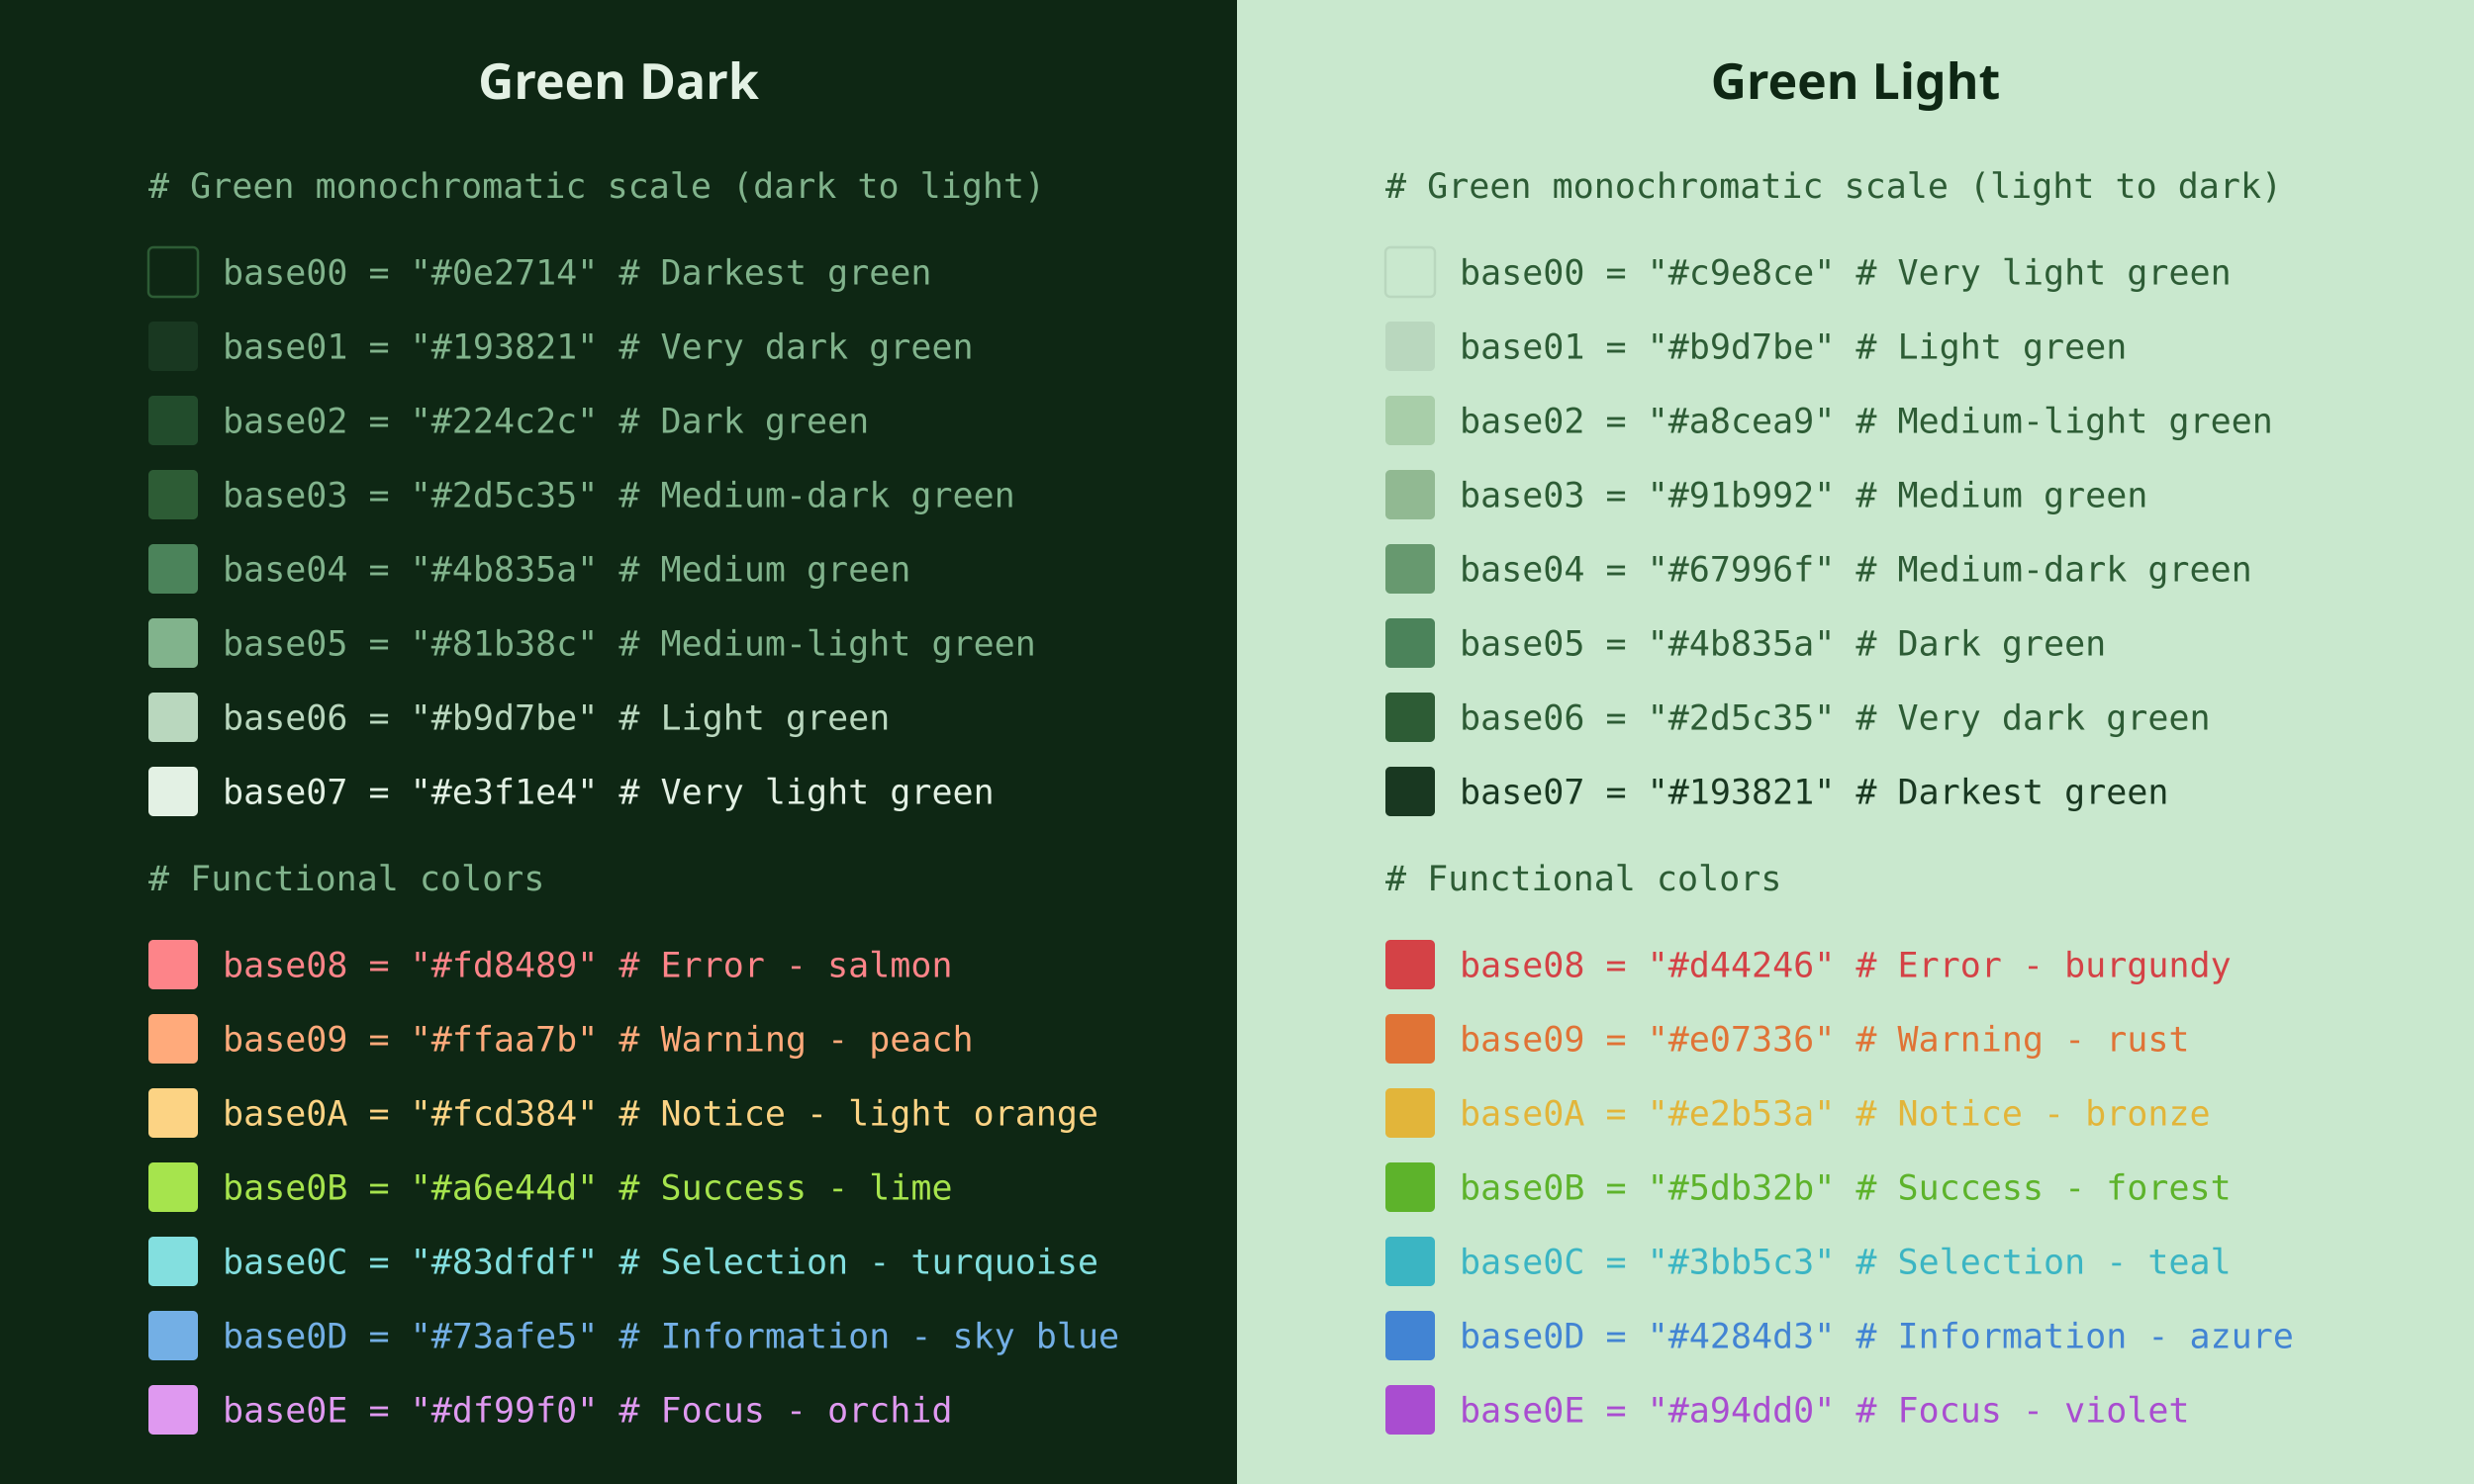
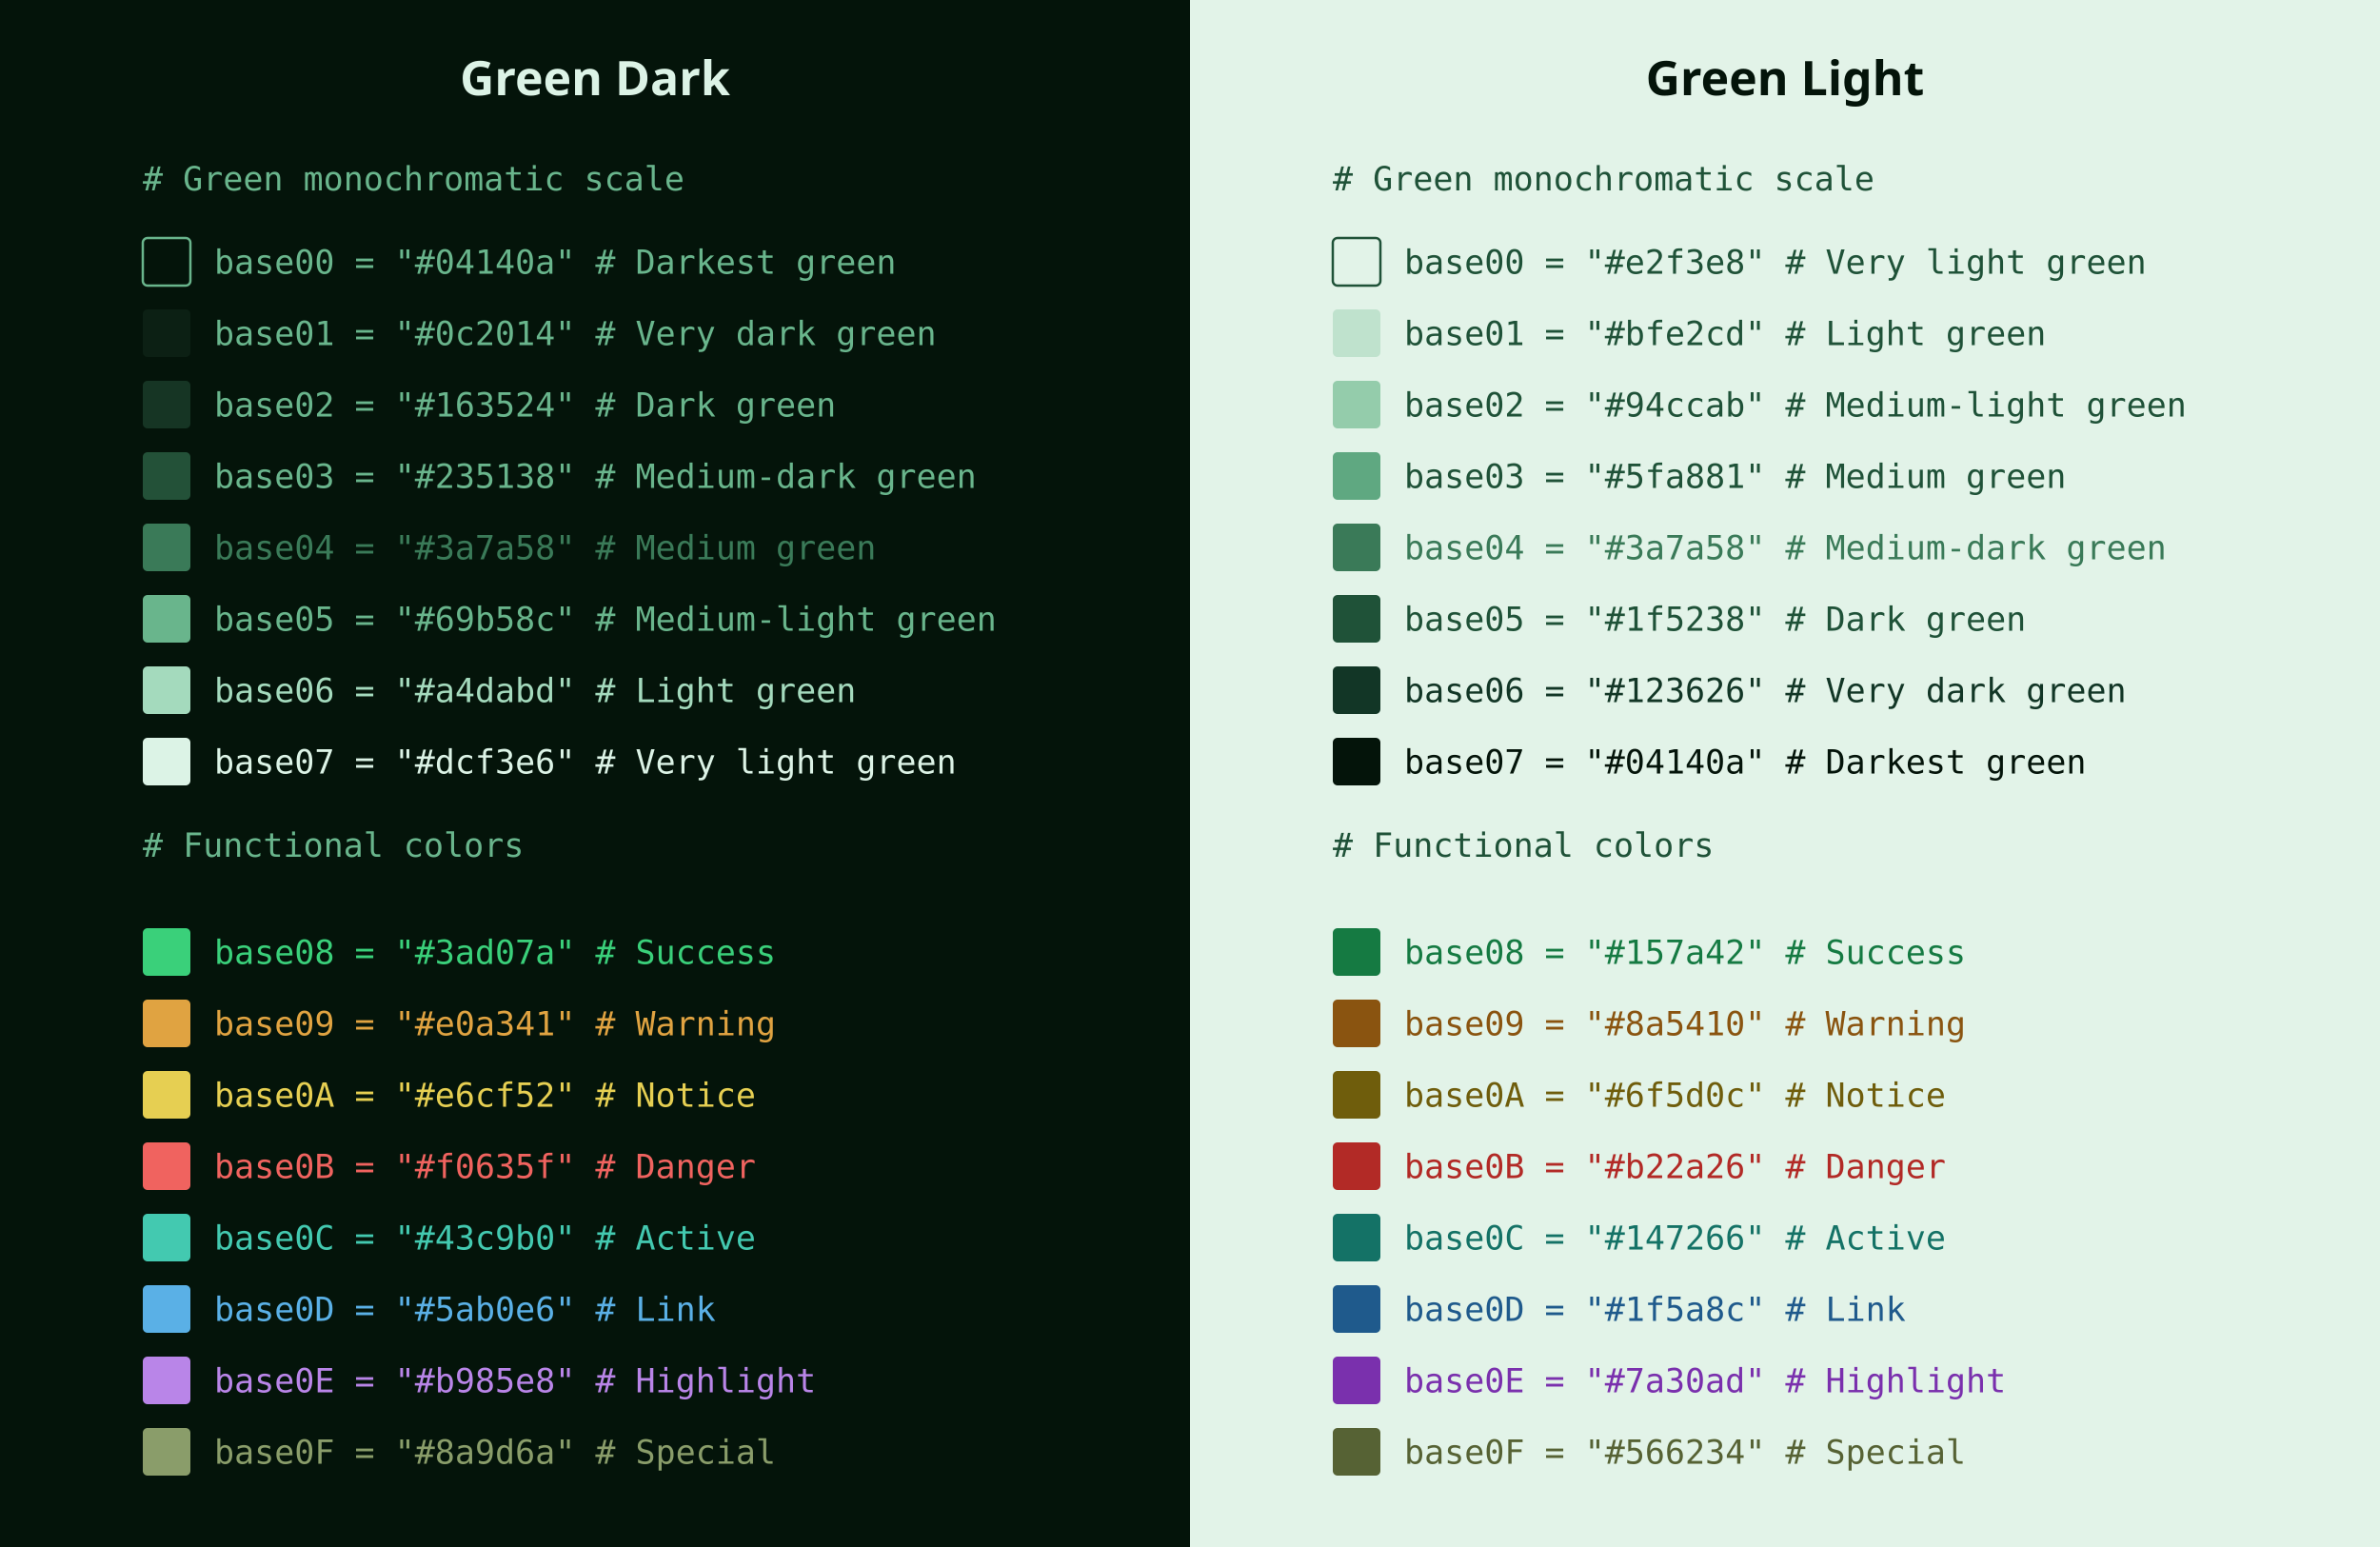
- <svg xmlns="http://www.w3.org/2000/svg" width="1000" height="600" viewBox="0 0 1000 600">
-   <rect x="0" y="0" width="500" height="600" fill="#0e2714" />
-   <rect x="500" y="0" width="500" height="600" fill="#c9e8ce" />
-   <text x="250" y="40" font-family="sans-serif" font-size="20" font-weight="bold" text-anchor="middle" fill="#e3f1e4">Green Dark</text>
-   <text x="750" y="40" font-family="sans-serif" font-size="20" font-weight="bold" text-anchor="middle" fill="#0e2714">Green Light</text>
-   <text x="60" y="80" font-family="monospace" font-size="14" fill="#81b38c"># Green monochromatic scale (dark to light)</text>
-   <rect x="60" y="100" width="20" height="20" rx="2" fill="#0e2714" stroke="#2d5c35" stroke-width="1" />
-   <text x="90" y="115" font-family="monospace" font-size="14" fill="#81b38c">base00 = "#0e2714" # Darkest green</text>
-   <rect x="60" y="130" width="20" height="20" rx="2" fill="#193821" />
-   <text x="90" y="145" font-family="monospace" font-size="14" fill="#81b38c">base01 = "#193821" # Very dark green</text>
-   <rect x="60" y="160" width="20" height="20" rx="2" fill="#224c2c" />
-   <text x="90" y="175" font-family="monospace" font-size="14" fill="#81b38c">base02 = "#224c2c" # Dark green</text>
-   <rect x="60" y="190" width="20" height="20" rx="2" fill="#2d5c35" />
-   <text x="90" y="205" font-family="monospace" font-size="14" fill="#81b38c">base03 = "#2d5c35" # Medium-dark green</text>
-   <rect x="60" y="220" width="20" height="20" rx="2" fill="#4b835a" />
-   <text x="90" y="235" font-family="monospace" font-size="14" fill="#81b38c">base04 = "#4b835a" # Medium green</text>
-   <rect x="60" y="250" width="20" height="20" rx="2" fill="#81b38c" />
-   <text x="90" y="265" font-family="monospace" font-size="14" fill="#81b38c">base05 = "#81b38c" # Medium-light green</text>
-   <rect x="60" y="280" width="20" height="20" rx="2" fill="#b9d7be" />
-   <text x="90" y="295" font-family="monospace" font-size="14" fill="#b9d7be">base06 = "#b9d7be" # Light green</text>
-   <rect x="60" y="310" width="20" height="20" rx="2" fill="#e3f1e4" />
-   <text x="90" y="325" font-family="monospace" font-size="14" fill="#e3f1e4">base07 = "#e3f1e4" # Very light green</text>
-   <text x="60" y="360" font-family="monospace" font-size="14" fill="#81b38c"># Functional colors</text>
-   <rect x="60" y="380" width="20" height="20" rx="2" fill="#fd8489" />
-   <text x="90" y="395" font-family="monospace" font-size="14" fill="#fd8489">base08 = "#fd8489" # Error - salmon</text>
-   <rect x="60" y="410" width="20" height="20" rx="2" fill="#ffaa7b" />
-   <text x="90" y="425" font-family="monospace" font-size="14" fill="#ffaa7b">base09 = "#ffaa7b" # Warning - peach</text>
-   <rect x="60" y="440" width="20" height="20" rx="2" fill="#fcd384" />
-   <text x="90" y="455" font-family="monospace" font-size="14" fill="#fcd384">base0A = "#fcd384" # Notice - light orange</text>
-   <rect x="60" y="470" width="20" height="20" rx="2" fill="#a6e44d" />
-   <text x="90" y="485" font-family="monospace" font-size="14" fill="#a6e44d">base0B = "#a6e44d" # Success - lime</text>
-   <rect x="60" y="500" width="20" height="20" rx="2" fill="#83dfdf" />
-   <text x="90" y="515" font-family="monospace" font-size="14" fill="#83dfdf">base0C = "#83dfdf" # Selection - turquoise</text>
-   <rect x="60" y="530" width="20" height="20" rx="2" fill="#73afe5" />
-   <text x="90" y="545" font-family="monospace" font-size="14" fill="#73afe5">base0D = "#73afe5" # Information - sky blue</text>
-   <rect x="60" y="560" width="20" height="20" rx="2" fill="#df99f0" />
-   <text x="90" y="575" font-family="monospace" font-size="14" fill="#df99f0">base0E = "#df99f0" # Focus - orchid</text>
-   <text x="560" y="80" font-family="monospace" font-size="14" fill="#2d5c35"># Green monochromatic scale (light to dark)</text>
-   <rect x="560" y="100" width="20" height="20" rx="2" fill="#c9e8ce" stroke="#b9d7be" stroke-width="1" />
-   <text x="590" y="115" font-family="monospace" font-size="14" fill="#2d5c35">base00 = "#c9e8ce" # Very light green</text>
-   <rect x="560" y="130" width="20" height="20" rx="2" fill="#b9d7be" />
-   <text x="590" y="145" font-family="monospace" font-size="14" fill="#2d5c35">base01 = "#b9d7be" # Light green</text>
-   <rect x="560" y="160" width="20" height="20" rx="2" fill="#a8cea9" />
-   <text x="590" y="175" font-family="monospace" font-size="14" fill="#2d5c35">base02 = "#a8cea9" # Medium-light green</text>
-   <rect x="560" y="190" width="20" height="20" rx="2" fill="#91b992" />
-   <text x="590" y="205" font-family="monospace" font-size="14" fill="#2d5c35">base03 = "#91b992" # Medium green</text>
-   <rect x="560" y="220" width="20" height="20" rx="2" fill="#67996f" />
-   <text x="590" y="235" font-family="monospace" font-size="14" fill="#2d5c35">base04 = "#67996f" # Medium-dark green</text>
-   <rect x="560" y="250" width="20" height="20" rx="2" fill="#4b835a" />
-   <text x="590" y="265" font-family="monospace" font-size="14" fill="#2d5c35">base05 = "#4b835a" # Dark green</text>
-   <rect x="560" y="280" width="20" height="20" rx="2" fill="#2d5c35" />
-   <text x="590" y="295" font-family="monospace" font-size="14" fill="#2d5c35">base06 = "#2d5c35" # Very dark green</text>
-   <rect x="560" y="310" width="20" height="20" rx="2" fill="#193821" />
-   <text x="590" y="325" font-family="monospace" font-size="14" fill="#193821">base07 = "#193821" # Darkest green</text>
-   <text x="560" y="360" font-family="monospace" font-size="14" fill="#2d5c35"># Functional colors</text>
-   <rect x="560" y="380" width="20" height="20" rx="2" fill="#d44246" />
-   <text x="590" y="395" font-family="monospace" font-size="14" fill="#d44246">base08 = "#d44246" # Error - burgundy</text>
-   <rect x="560" y="410" width="20" height="20" rx="2" fill="#e07336" />
-   <text x="590" y="425" font-family="monospace" font-size="14" fill="#e07336">base09 = "#e07336" # Warning - rust</text>
-   <rect x="560" y="440" width="20" height="20" rx="2" fill="#e2b53a" />
-   <text x="590" y="455" font-family="monospace" font-size="14" fill="#e2b53a">base0A = "#e2b53a" # Notice - bronze</text>
-   <rect x="560" y="470" width="20" height="20" rx="2" fill="#5db32b" />
-   <text x="590" y="485" font-family="monospace" font-size="14" fill="#5db32b">base0B = "#5db32b" # Success - forest</text>
-   <rect x="560" y="500" width="20" height="20" rx="2" fill="#3bb5c3" />
-   <text x="590" y="515" font-family="monospace" font-size="14" fill="#3bb5c3">base0C = "#3bb5c3" # Selection - teal</text>
-   <rect x="560" y="530" width="20" height="20" rx="2" fill="#4284d3" />
-   <text x="590" y="545" font-family="monospace" font-size="14" fill="#4284d3">base0D = "#4284d3" # Information - azure</text>
-   <rect x="560" y="560" width="20" height="20" rx="2" fill="#a94dd0" />
-   <text x="590" y="575" font-family="monospace" font-size="14" fill="#a94dd0">base0E = "#a94dd0" # Focus - violet</text>
+ <svg xmlns="http://www.w3.org/2000/svg" width="1000" height="650" viewBox="0 0 1000 650">
+   <rect x="0" y="0" width="500" height="650" fill="#04140a" />
+   <rect x="500" y="0" width="500" height="650" fill="#e2f3e8" />
+   <text x="250" y="40" font-family="sans-serif" font-size="20" font-weight="bold" text-anchor="middle" fill="#dcf3e6">Green Dark</text>
+   <text x="60" y="80" font-family="monospace" font-size="14" fill="#69b58c"># Green monochromatic scale</text>
+   <rect x="60" y="100" width="20" height="20" rx="2" fill="#04140a" stroke="#69b58c" stroke-width="1" />
+   <text x="90" y="115" font-family="monospace" font-size="14" fill="#69b58c">base00 = "#04140a" # Darkest green</text>
+   <rect x="60" y="130" width="20" height="20" rx="2" fill="#0c2014" />
+   <text x="90" y="145" font-family="monospace" font-size="14" fill="#69b58c">base01 = "#0c2014" # Very dark green</text>
+   <rect x="60" y="160" width="20" height="20" rx="2" fill="#163524" />
+   <text x="90" y="175" font-family="monospace" font-size="14" fill="#69b58c">base02 = "#163524" # Dark green</text>
+   <rect x="60" y="190" width="20" height="20" rx="2" fill="#235138" />
+   <text x="90" y="205" font-family="monospace" font-size="14" fill="#69b58c">base03 = "#235138" # Medium-dark green</text>
+   <rect x="60" y="220" width="20" height="20" rx="2" fill="#3a7a58" />
+   <text x="90" y="235" font-family="monospace" font-size="14" fill="#3a7a58">base04 = "#3a7a58" # Medium green</text>
+   <rect x="60" y="250" width="20" height="20" rx="2" fill="#69b58c" />
+   <text x="90" y="265" font-family="monospace" font-size="14" fill="#69b58c">base05 = "#69b58c" # Medium-light green</text>
+   <rect x="60" y="280" width="20" height="20" rx="2" fill="#a4dabd" />
+   <text x="90" y="295" font-family="monospace" font-size="14" fill="#a4dabd">base06 = "#a4dabd" # Light green</text>
+   <rect x="60" y="310" width="20" height="20" rx="2" fill="#dcf3e6" />
+   <text x="90" y="325" font-family="monospace" font-size="14" fill="#dcf3e6">base07 = "#dcf3e6" # Very light green</text>
+   <text x="60" y="360" font-family="monospace" font-size="14" fill="#69b58c"># Functional colors</text>
+   <rect x="60" y="390" width="20" height="20" rx="2" fill="#3ad07a" />
+   <text x="90" y="405" font-family="monospace" font-size="14" fill="#3ad07a">base08 = "#3ad07a" # Success</text>
+   <rect x="60" y="420" width="20" height="20" rx="2" fill="#e0a341" />
+   <text x="90" y="435" font-family="monospace" font-size="14" fill="#e0a341">base09 = "#e0a341" # Warning</text>
+   <rect x="60" y="450" width="20" height="20" rx="2" fill="#e6cf52" />
+   <text x="90" y="465" font-family="monospace" font-size="14" fill="#e6cf52">base0A = "#e6cf52" # Notice</text>
+   <rect x="60" y="480" width="20" height="20" rx="2" fill="#f0635f" />
+   <text x="90" y="495" font-family="monospace" font-size="14" fill="#f0635f">base0B = "#f0635f" # Danger</text>
+   <rect x="60" y="510" width="20" height="20" rx="2" fill="#43c9b0" />
+   <text x="90" y="525" font-family="monospace" font-size="14" fill="#43c9b0">base0C = "#43c9b0" # Active</text>
+   <rect x="60" y="540" width="20" height="20" rx="2" fill="#5ab0e6" />
+   <text x="90" y="555" font-family="monospace" font-size="14" fill="#5ab0e6">base0D = "#5ab0e6" # Link</text>
+   <rect x="60" y="570" width="20" height="20" rx="2" fill="#b985e8" />
+   <text x="90" y="585" font-family="monospace" font-size="14" fill="#b985e8">base0E = "#b985e8" # Highlight</text>
+   <rect x="60" y="600" width="20" height="20" rx="2" fill="#8a9d6a" />
+   <text x="90" y="615" font-family="monospace" font-size="14" fill="#8a9d6a">base0F = "#8a9d6a" # Special</text>
+   <text x="750" y="40" font-family="sans-serif" font-size="20" font-weight="bold" text-anchor="middle" fill="#04140a">Green Light</text>
+   <text x="560" y="80" font-family="monospace" font-size="14" fill="#1f5238"># Green monochromatic scale</text>
+   <rect x="560" y="100" width="20" height="20" rx="2" fill="#e2f3e8" stroke="#1f5238" stroke-width="1" />
+   <text x="590" y="115" font-family="monospace" font-size="14" fill="#1f5238">base00 = "#e2f3e8" # Very light green</text>
+   <rect x="560" y="130" width="20" height="20" rx="2" fill="#bfe2cd" />
+   <text x="590" y="145" font-family="monospace" font-size="14" fill="#1f5238">base01 = "#bfe2cd" # Light green</text>
+   <rect x="560" y="160" width="20" height="20" rx="2" fill="#94ccab" />
+   <text x="590" y="175" font-family="monospace" font-size="14" fill="#1f5238">base02 = "#94ccab" # Medium-light green</text>
+   <rect x="560" y="190" width="20" height="20" rx="2" fill="#5fa881" />
+   <text x="590" y="205" font-family="monospace" font-size="14" fill="#1f5238">base03 = "#5fa881" # Medium green</text>
+   <rect x="560" y="220" width="20" height="20" rx="2" fill="#3a7a58" />
+   <text x="590" y="235" font-family="monospace" font-size="14" fill="#3a7a58">base04 = "#3a7a58" # Medium-dark green</text>
+   <rect x="560" y="250" width="20" height="20" rx="2" fill="#1f5238" />
+   <text x="590" y="265" font-family="monospace" font-size="14" fill="#1f5238">base05 = "#1f5238" # Dark green</text>
+   <rect x="560" y="280" width="20" height="20" rx="2" fill="#123626" />
+   <text x="590" y="295" font-family="monospace" font-size="14" fill="#123626">base06 = "#123626" # Very dark green</text>
+   <rect x="560" y="310" width="20" height="20" rx="2" fill="#04140a" />
+   <text x="590" y="325" font-family="monospace" font-size="14" fill="#04140a">base07 = "#04140a" # Darkest green</text>
+   <text x="560" y="360" font-family="monospace" font-size="14" fill="#1f5238"># Functional colors</text>
+   <rect x="560" y="390" width="20" height="20" rx="2" fill="#157a42" />
+   <text x="590" y="405" font-family="monospace" font-size="14" fill="#157a42">base08 = "#157a42" # Success</text>
+   <rect x="560" y="420" width="20" height="20" rx="2" fill="#8a5410" />
+   <text x="590" y="435" font-family="monospace" font-size="14" fill="#8a5410">base09 = "#8a5410" # Warning</text>
+   <rect x="560" y="450" width="20" height="20" rx="2" fill="#6f5d0c" />
+   <text x="590" y="465" font-family="monospace" font-size="14" fill="#6f5d0c">base0A = "#6f5d0c" # Notice</text>
+   <rect x="560" y="480" width="20" height="20" rx="2" fill="#b22a26" />
+   <text x="590" y="495" font-family="monospace" font-size="14" fill="#b22a26">base0B = "#b22a26" # Danger</text>
+   <rect x="560" y="510" width="20" height="20" rx="2" fill="#147266" />
+   <text x="590" y="525" font-family="monospace" font-size="14" fill="#147266">base0C = "#147266" # Active</text>
+   <rect x="560" y="540" width="20" height="20" rx="2" fill="#1f5a8c" />
+   <text x="590" y="555" font-family="monospace" font-size="14" fill="#1f5a8c">base0D = "#1f5a8c" # Link</text>
+   <rect x="560" y="570" width="20" height="20" rx="2" fill="#7a30ad" />
+   <text x="590" y="585" font-family="monospace" font-size="14" fill="#7a30ad">base0E = "#7a30ad" # Highlight</text>
+   <rect x="560" y="600" width="20" height="20" rx="2" fill="#566234" />
+   <text x="590" y="615" font-family="monospace" font-size="14" fill="#566234">base0F = "#566234" # Special</text>
</svg>
